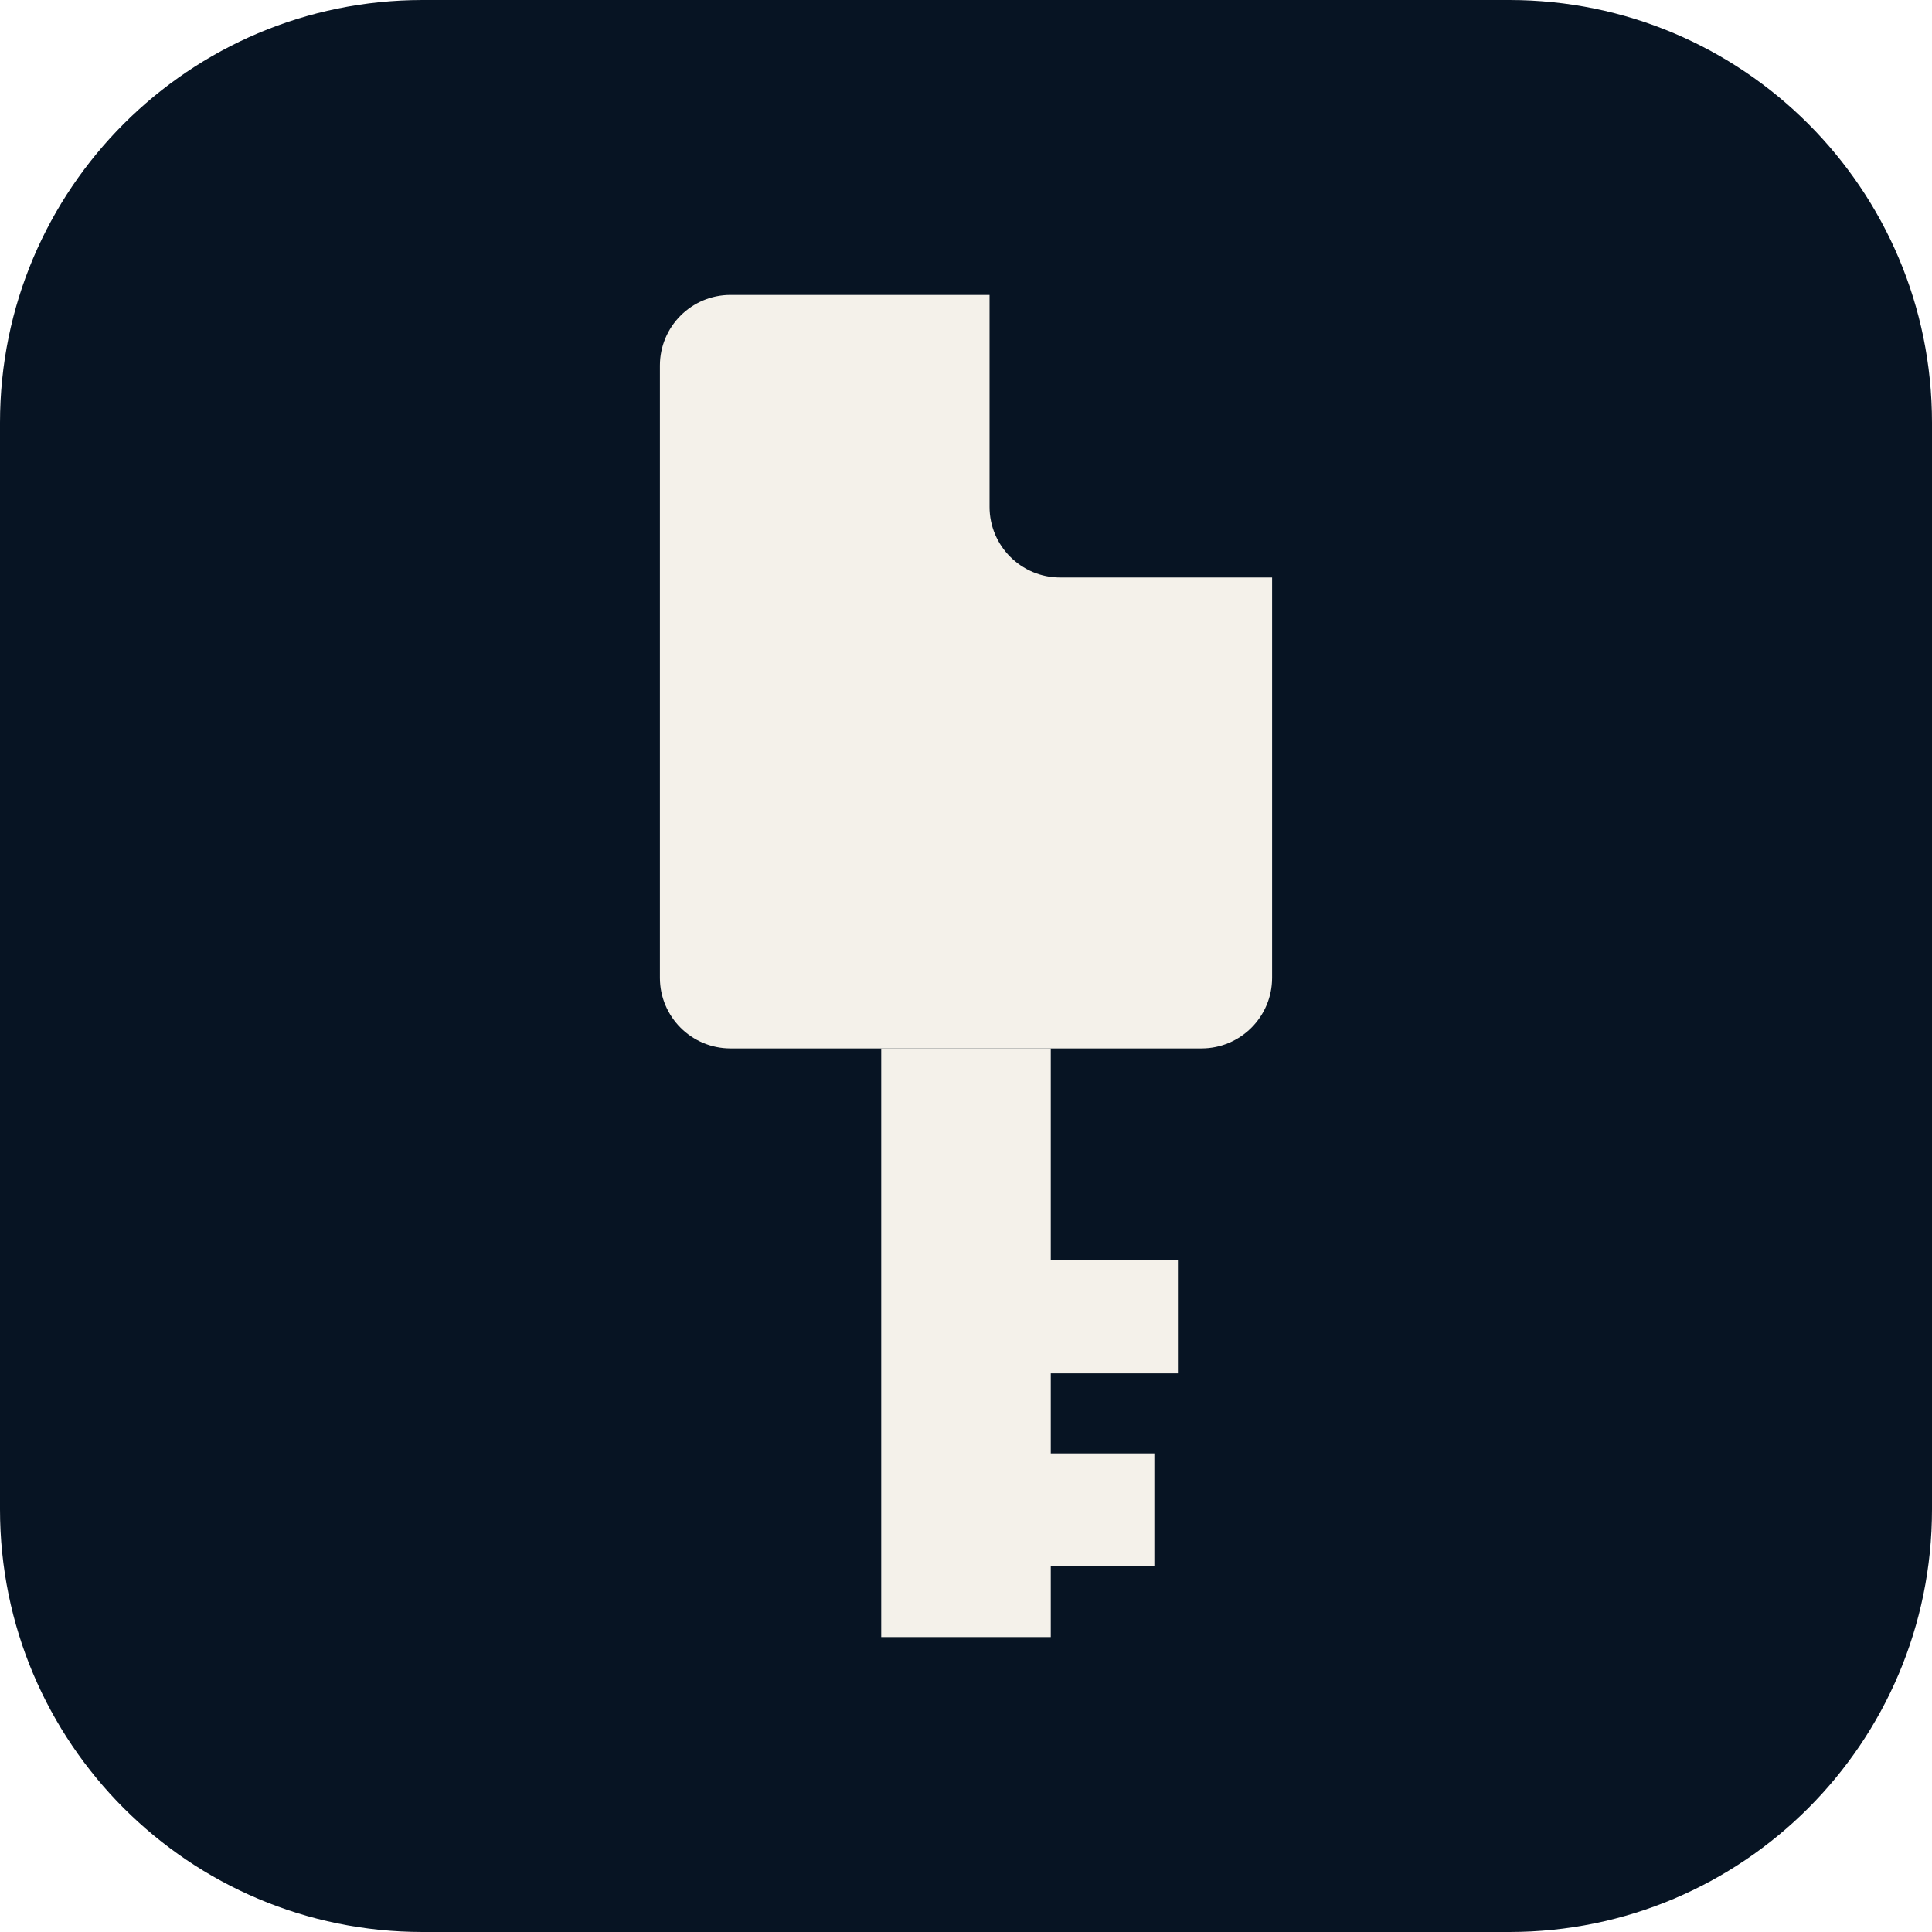
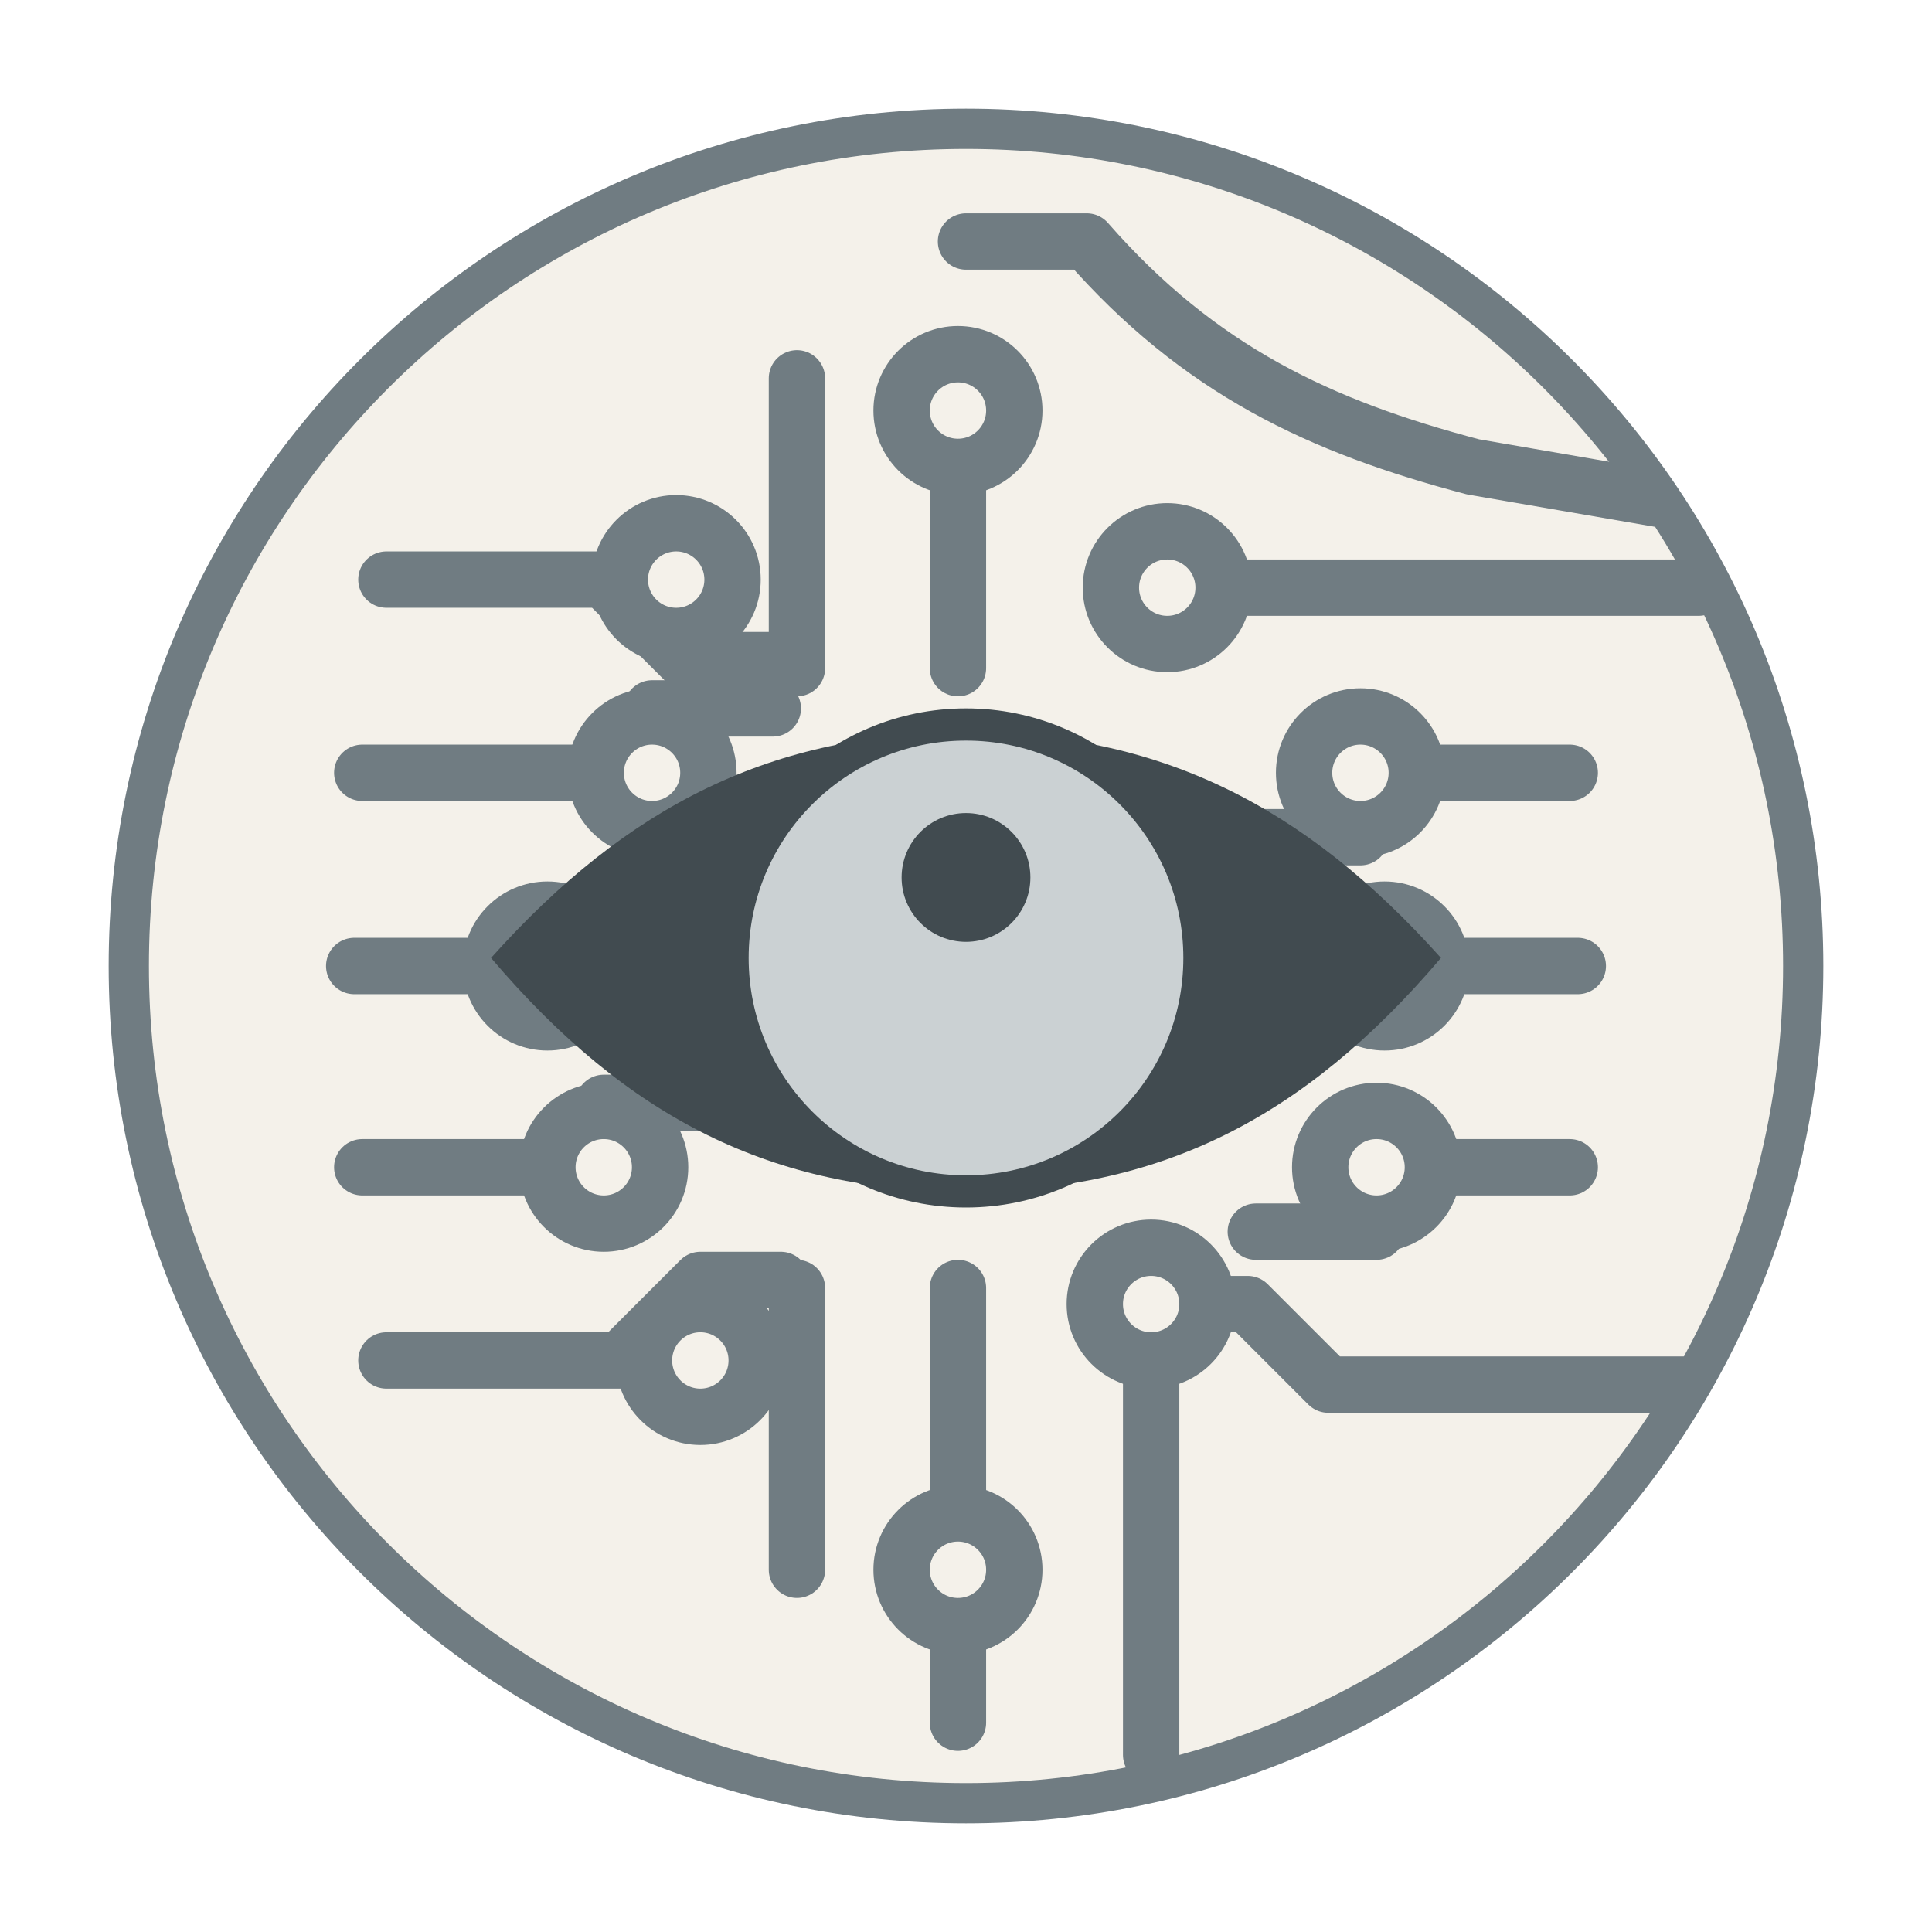
- <svg xmlns="http://www.w3.org/2000/svg" viewBox="0 0 64 64">
-   <style>
-     .mosaico { fill: #071423; }
-     .simbolo { fill: #f4f1ea; }
-     @media (prefers-color-scheme: dark) {
-       .mosaico { fill: #f4f1ea; }
-       .simbolo { fill: #071423; }
-     }
-   </style>
-   <rect class="mosaico" width="64" height="64" rx="14" />
-   <g class="simbolo" transform="translate(32,32) scale(0.78) translate(-32,-31.5)">
-     <path fill-rule="evenodd" d="M22 3 h11 l12 12 v17 a3 3 0 0 1 -3 3 H22 a3 3 0 0 1 -3 -3 V6 a3 3 0 0 1 3 -3 Z M33 3 v9 a3 3 0 0 0 3 3 h9 Z" />
-     <path d="M28.4 35 h7.2 v9 h5.4 v4.8 h-5.4 v3.4 h4.4 v4.8 h-4.4 v3 h-7.2 Z" />
+ <svg xmlns="http://www.w3.org/2000/svg" viewBox="0 0 240 240" data-brand="aletheia-eye-circuit" data-variant="small" fill="none" stroke-linecap="round" stroke-linejoin="round">
+   <defs>
+     <clipPath id="disc">
+       <circle cx="120" cy="120" r="103" />
+     </clipPath>
+   </defs>
+   <circle cx="120" cy="120" r="104" fill="#f4f1ea" stroke="#707c82" stroke-width="5" />
+   <g clip-path="url(#disc)" stroke="#707c82" stroke-width="7">
+     <path d="M120 30h15c14 16 29 23 48 28l29 5" />
+     <path d="M99 83V47M119 83V51" />
+     <path d="M48 72h27l10 10h11" />
+     <path d="M145 73h66" />
+     <path d="M45 96h28c5 0 8-3 8-8h15" />
+     <path d="M195 96h-18c-5 0-8 3-8 8h-14" />
+     <path d="M44 120h24M196 120h-24" />
+     <path d="M45 145h22c5 0 8-3 8-8h18" />
+     <path d="M195 145h-16c-5 0-8 3-8 8h-15" />
+     <path d="M48 169h29l10-10h10" />
+     <path d="M143 162h12l10 10h47" />
+     <path d="M99 160v35M119 160v54M143 162v56" />
  </g>
+   <g fill="#f4f1ea" stroke="#707c82" stroke-width="7">
+     <circle cx="84" cy="72" r="7" />
+     <circle cx="119" cy="51" r="7" />
+     <circle cx="145" cy="73" r="7" />
+     <circle cx="81" cy="96" r="7" />
+     <circle cx="169" cy="96" r="7" />
+     <circle cx="68" cy="120" r="7" />
+     <circle cx="172" cy="120" r="7" />
+     <circle cx="75" cy="145" r="7" />
+     <circle cx="171" cy="145" r="7" />
+     <circle cx="87" cy="169" r="7" />
+     <circle cx="119" cy="195" r="7" />
+     <circle cx="143" cy="162" r="7" />
+   </g>
+   <path d="M61 119c17-19 35-28 59-28s42 9 59 28c-17 20-35 29-59 29s-42-9-59-29Z" fill="#414b50" />
+   <circle cx="120" cy="119" r="29" fill="#cbd1d3" stroke="#414b50" stroke-width="4" />
+   <circle cx="120" cy="109" r="8" fill="#414b50" stroke="none" />
</svg>
